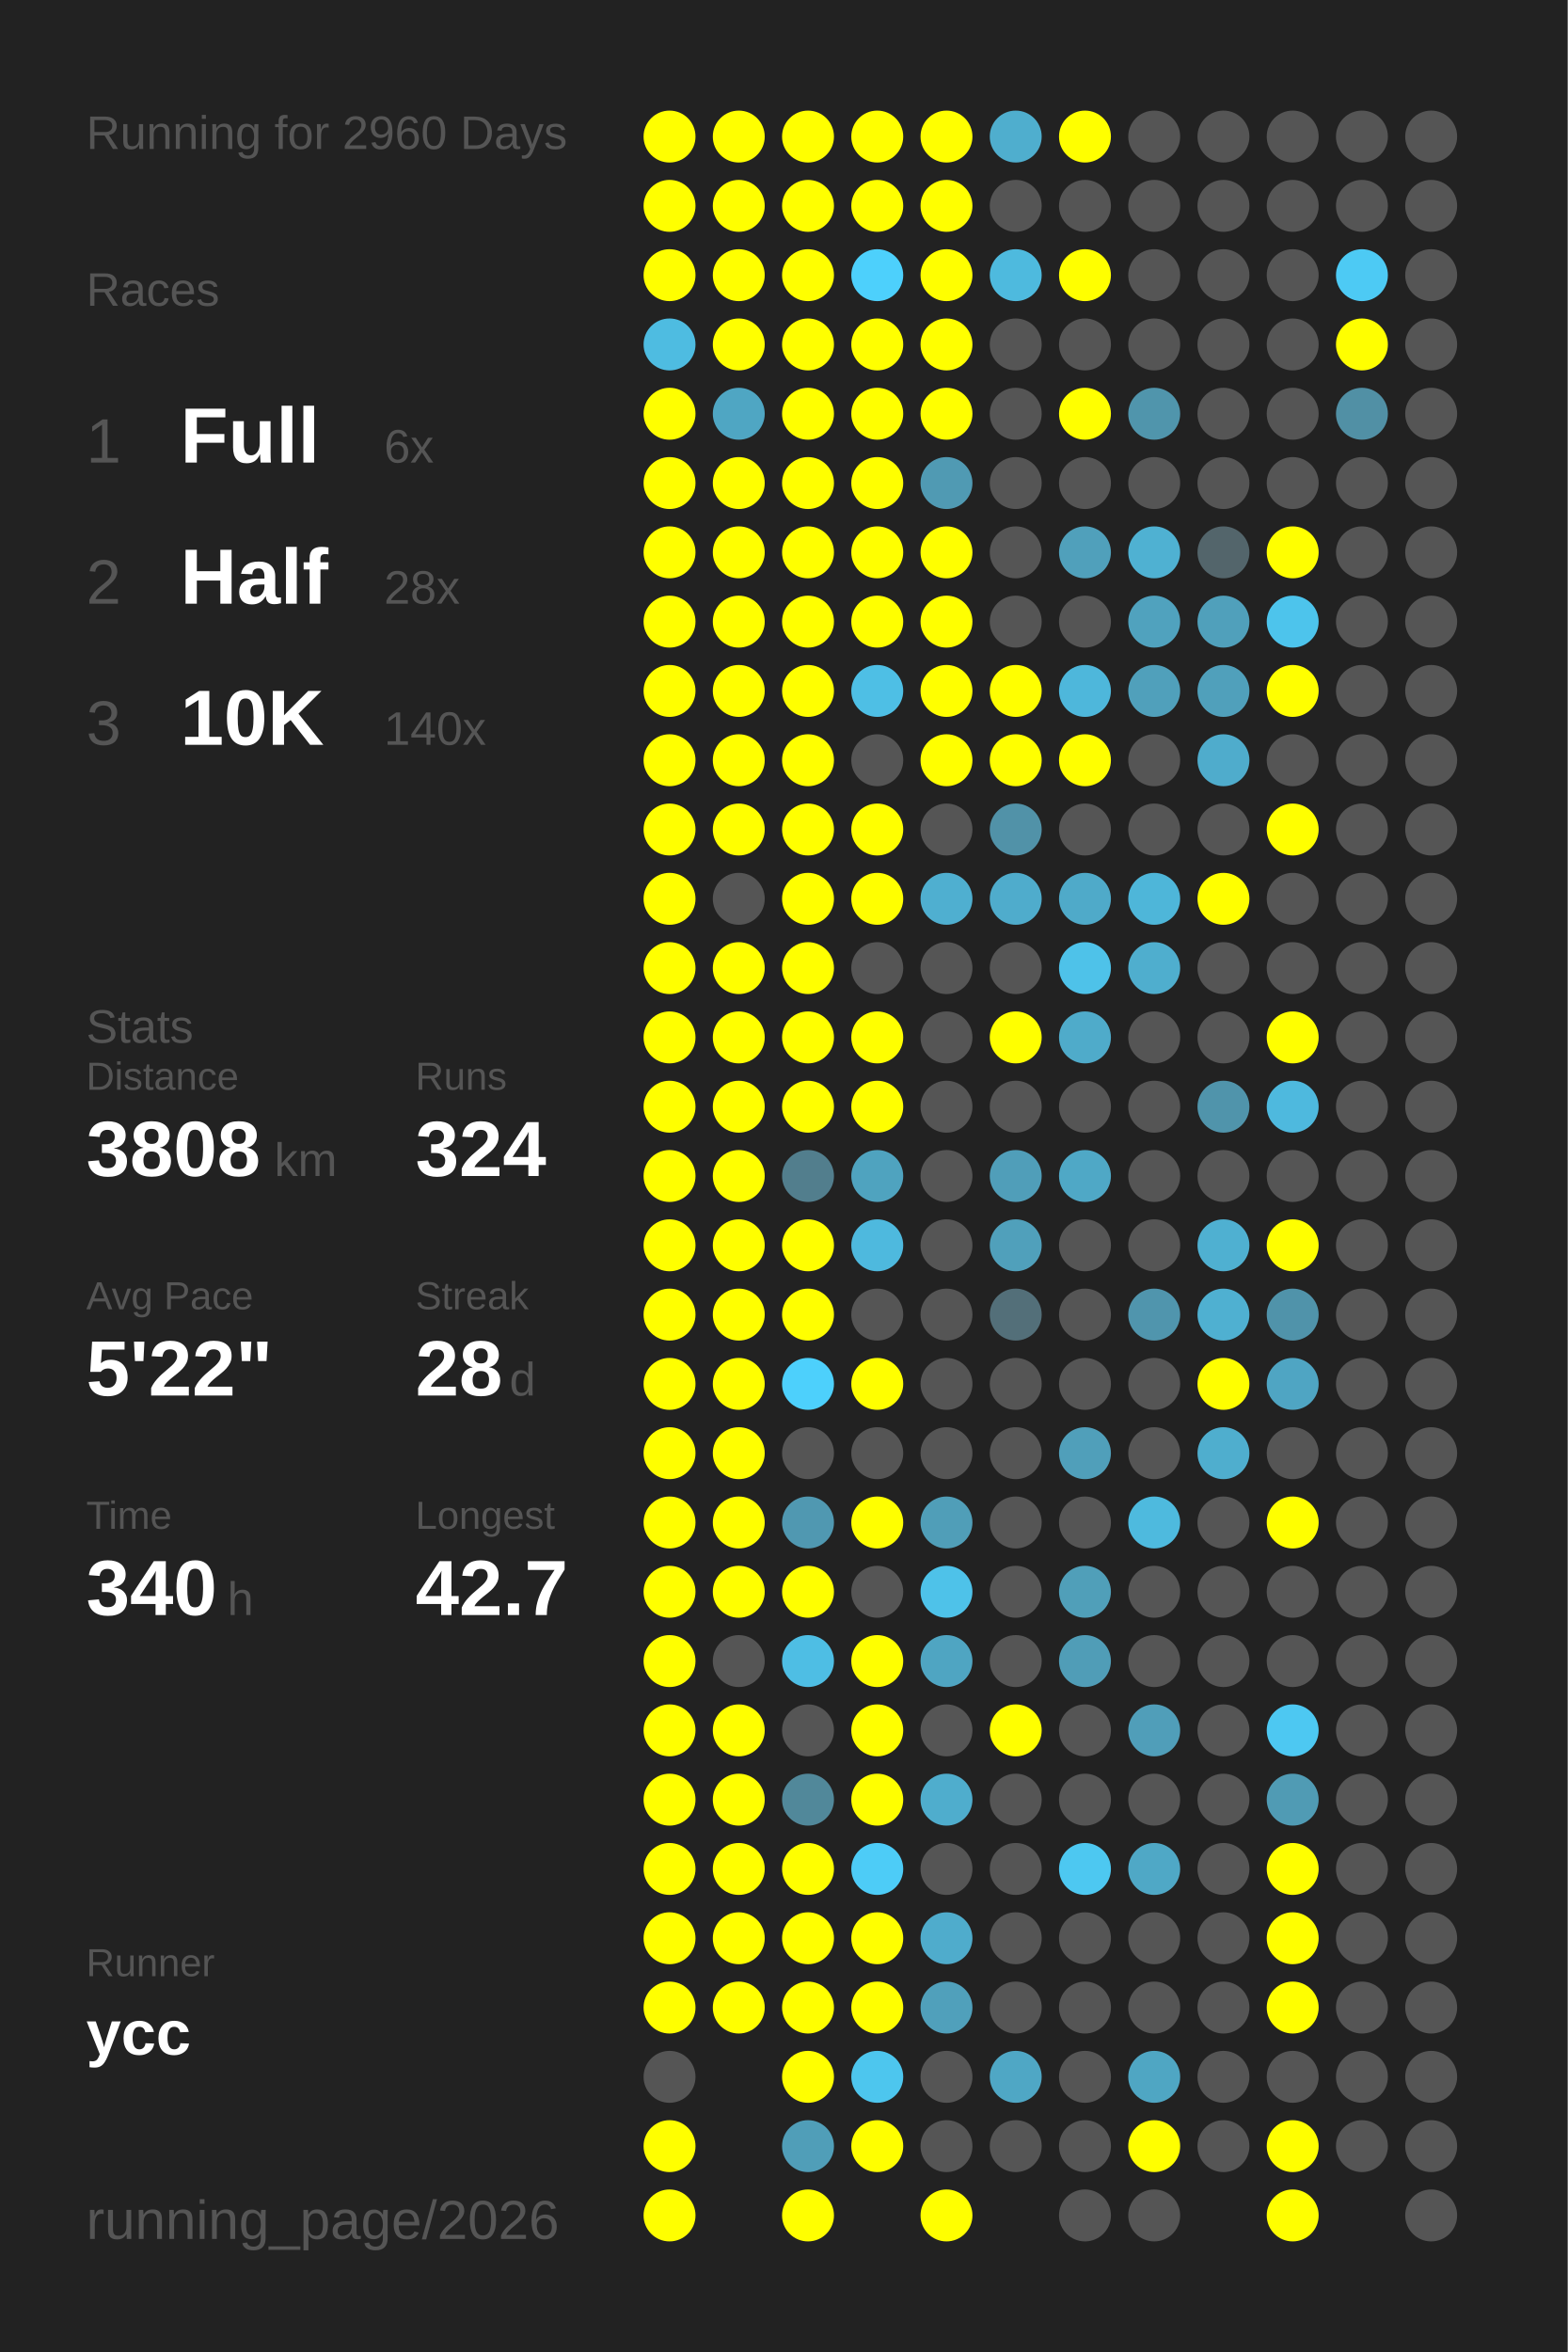
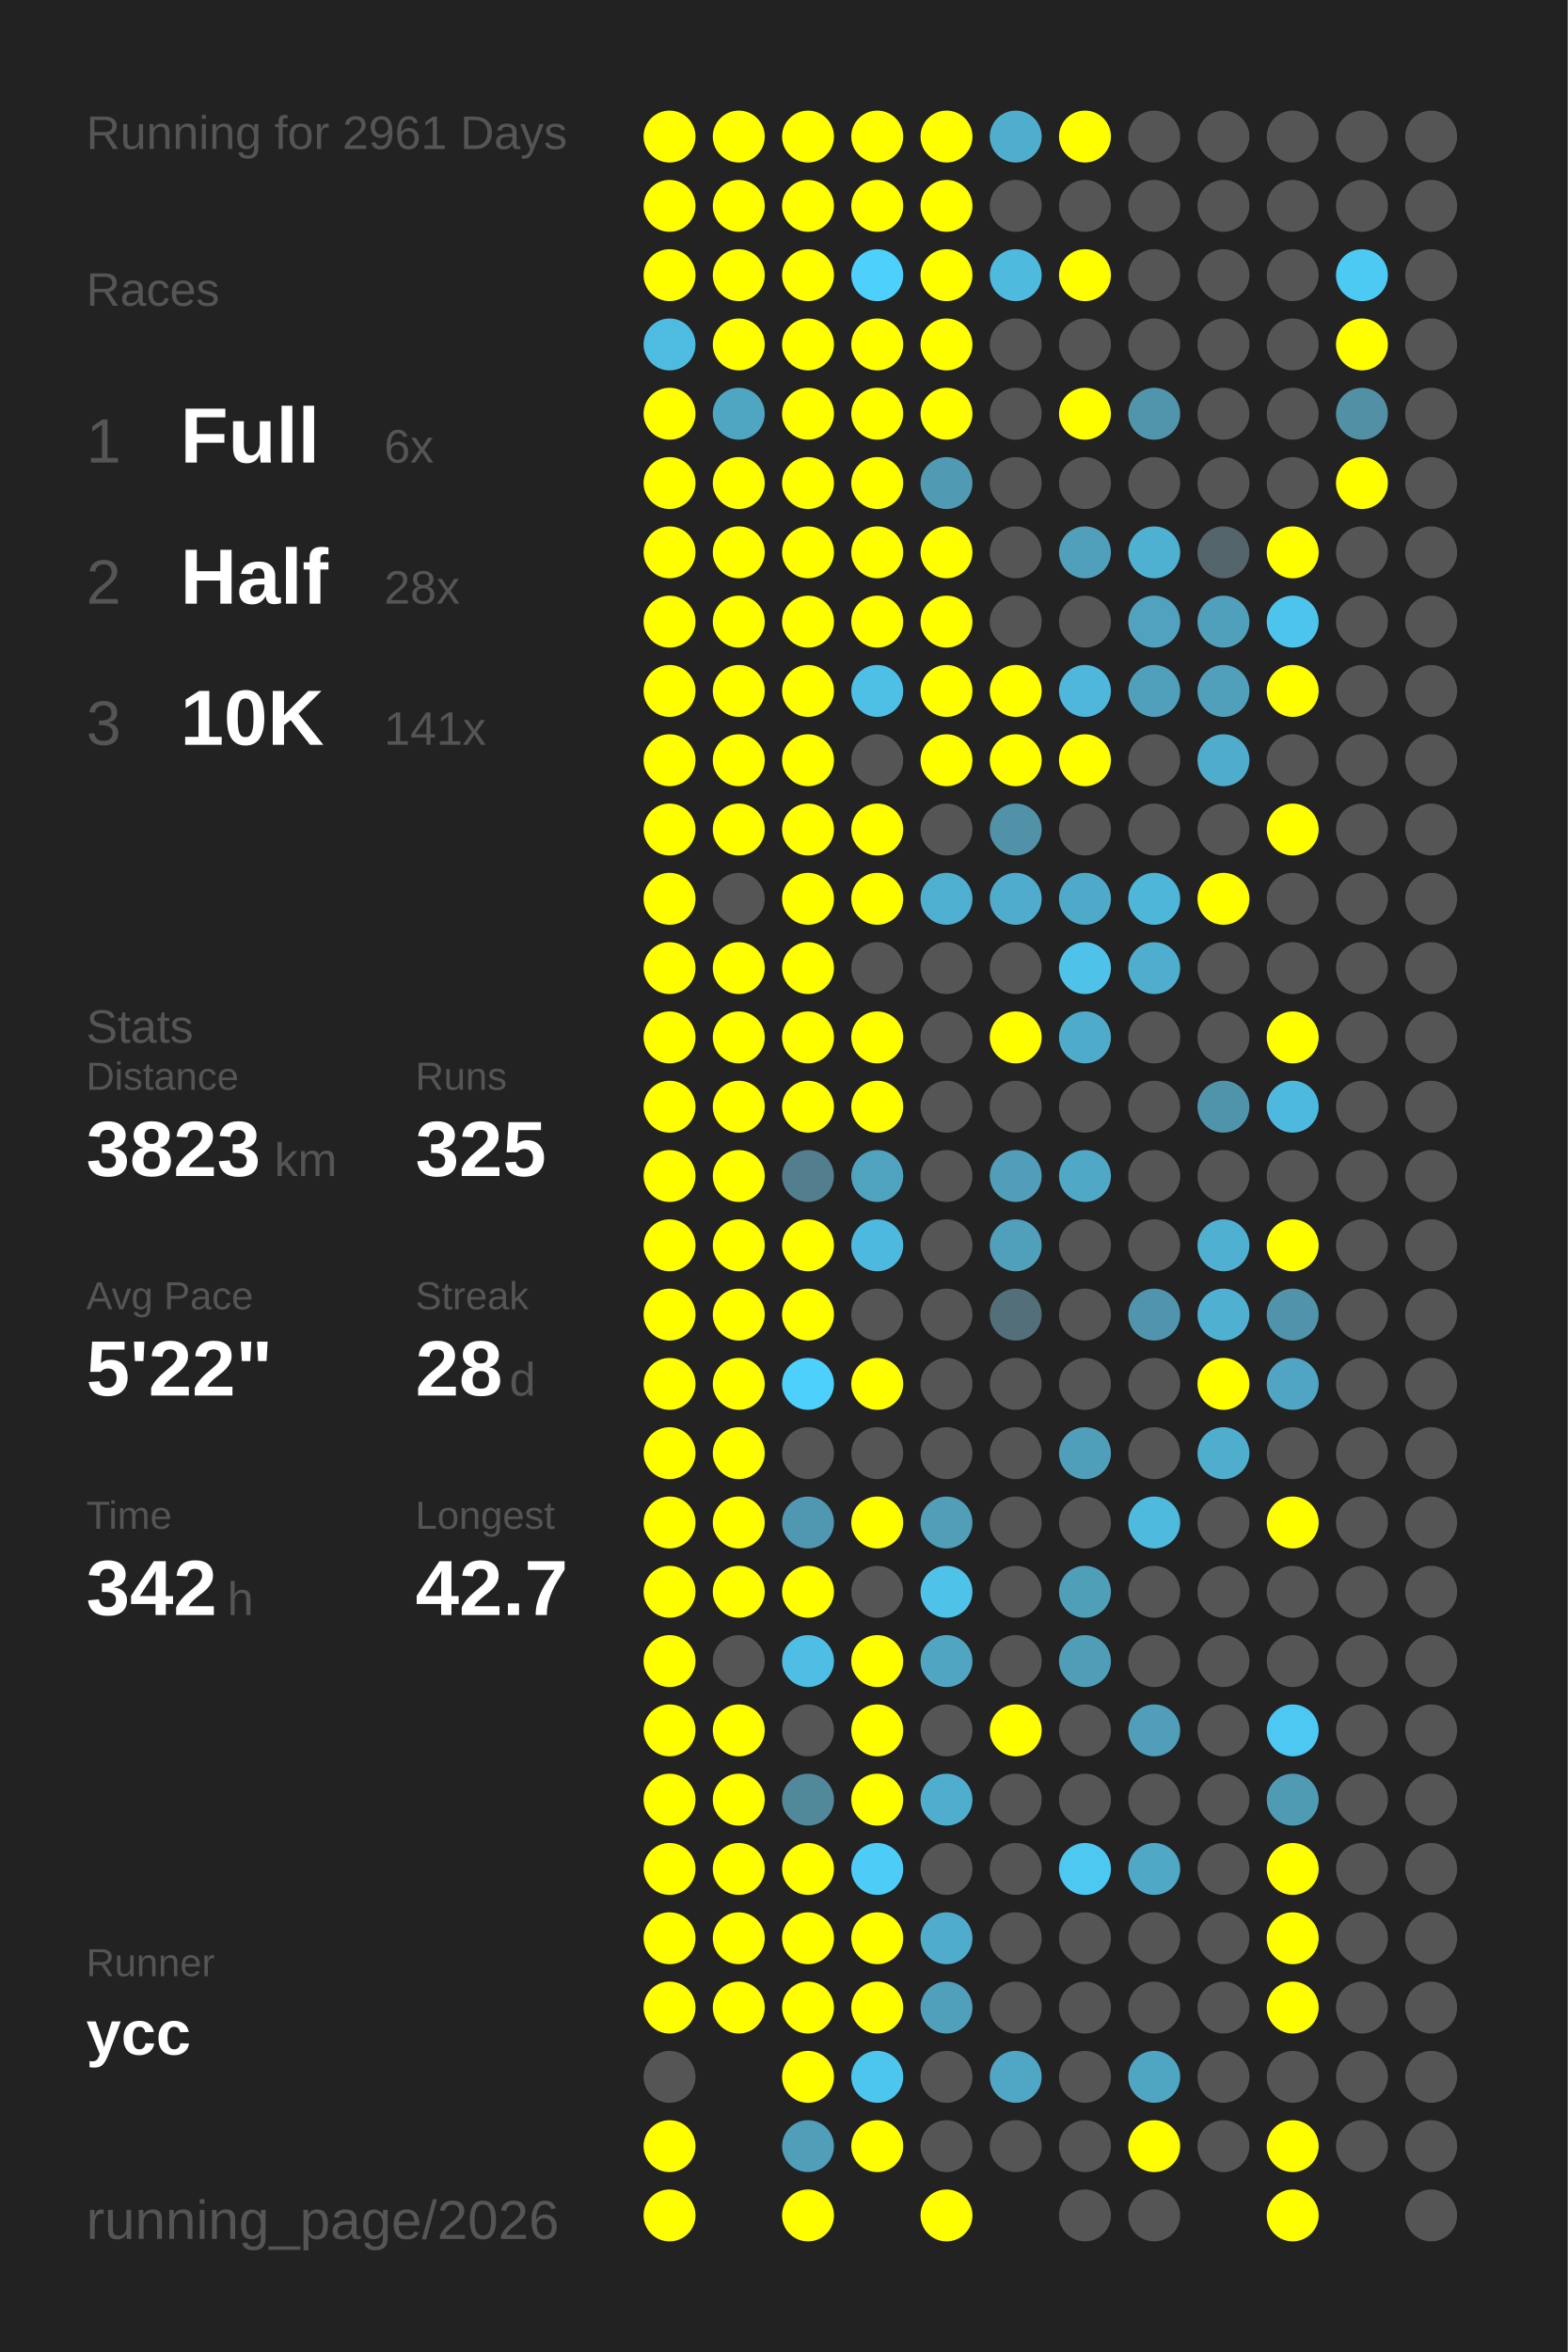
<svg xmlns="http://www.w3.org/2000/svg" baseProfile="full" height="300mm" version="1.1" viewBox="0,0,200,300" width="200mm">
  <defs />
  <rect fill="#222222" height="300" width="200" x="0" y="0" />
-   <text fill="#555555" style="font-size:6px; font-family:Arial;" x="11" y="19">Running for 2960 Days</text>
+   <text fill="#555555" style="font-size:6px; font-family:Arial;" x="11" y="19">Running for 2961 Days</text>
  <text fill="#555555" style="font-size:6px; font-family:Arial;" x="11" y="39">Races</text>
  <text fill="#555555" style="font-size:8px; font-family:Arial;" x="11" y="59">1</text>
  <text fill="#FFFFFF" style="font-size:10px; font-family:Arial; font-weight:bold;" x="23" y="59">Full</text>
  <text fill="#555555" style="font-size:6px; font-family:Arial;" x="49" y="59">6x</text>
  <text fill="#555555" style="font-size:8px; font-family:Arial;" x="11" y="77">2</text>
  <text fill="#FFFFFF" style="font-size:10px; font-family:Arial; font-weight:bold;" x="23" y="77">Half</text>
  <text fill="#555555" style="font-size:6px; font-family:Arial;" x="49" y="77">28x</text>
  <text fill="#555555" style="font-size:8px; font-family:Arial;" x="11" y="95">3</text>
  <text fill="#FFFFFF" style="font-size:10px; font-family:Arial; font-weight:bold;" x="23" y="95">10K</text>
-   <text fill="#555555" style="font-size:6px; font-family:Arial;" x="49" y="95">140x</text>
+   <text fill="#555555" style="font-size:6px; font-family:Arial;" x="49" y="95">141x</text>
  <text fill="#555555" style="font-size:6px; font-family:Arial;" x="11" y="133">Stats</text>
  <text fill="#555555" style="font-size:5px; font-family:Arial;" x="11" y="139">Distance</text>
-   <text fill="#FFFFFF" style="font-size:10px; font-family:Arial; font-weight:bold;" x="11" y="150">3808</text>
+   <text fill="#FFFFFF" style="font-size:10px; font-family:Arial; font-weight:bold;" x="11" y="150">3823</text>
  <text fill="#555555" style="font-size:6px; font-family:Arial;" x="35" y="150">km</text>
  <text fill="#555555" style="font-size:5px; font-family:Arial;" x="53" y="139">Runs</text>
-   <text fill="#FFFFFF" style="font-size:10px; font-family:Arial; font-weight:bold;" x="53" y="150">324</text>
+   <text fill="#FFFFFF" style="font-size:10px; font-family:Arial; font-weight:bold;" x="53" y="150">325</text>
  <text fill="#555555" style="font-size:5px; font-family:Arial;" x="11" y="167">Avg Pace</text>
  <text fill="#FFFFFF" style="font-size:10px; font-family:Arial; font-weight:bold;" x="11" y="178">5'22"</text>
  <text fill="#555555" style="font-size:5px; font-family:Arial;" x="53" y="167">Streak</text>
  <text fill="#FFFFFF" style="font-size:10px; font-family:Arial; font-weight:bold;" x="53" y="178">28</text>
  <text fill="#555555" style="font-size:6px; font-family:Arial;" x="65" y="178">d</text>
  <text fill="#555555" style="font-size:5px; font-family:Arial;" x="11" y="195">Time</text>
-   <text fill="#FFFFFF" style="font-size:10px; font-family:Arial; font-weight:bold;" x="11" y="206">340</text>
+   <text fill="#FFFFFF" style="font-size:10px; font-family:Arial; font-weight:bold;" x="11" y="206">342</text>
  <text fill="#555555" style="font-size:6px; font-family:Arial;" x="29" y="206">h</text>
  <text fill="#555555" style="font-size:5px; font-family:Arial;" x="53" y="195">Longest</text>
  <text fill="#FFFFFF" style="font-size:10px; font-family:Arial; font-weight:bold;" x="53" y="206">42.7</text>
  <text fill="#555555" style="font-size:5px; font-family:Arial;" x="11" y="252.065">Runner</text>
  <text fill="#FFFFFF" style="font-size:8px; font-family:Arial; font-weight:bold;" x="11" y="262.065">ycc</text>
  <text fill="#555555" style="font-size:7px; font-family:Arial;" x="11" y="285.581">running_page/2026</text>
  <circle cx="85.417" cy="17.419" fill="#FFFF00" r="3.312" />
  <circle cx="85.417" cy="26.258" fill="#FFFF00" r="3.312" />
  <circle cx="85.417" cy="35.097" fill="#FFFF00" r="3.312" />
  <circle cx="85.417" cy="43.935" fill="#4ebce1" r="3.312" />
  <circle cx="85.417" cy="52.774" fill="#FFFF00" r="3.312" />
  <circle cx="85.417" cy="61.613" fill="#FFFF00" r="3.312" />
  <circle cx="85.417" cy="70.452" fill="#FFFF00" r="3.312" />
  <circle cx="85.417" cy="79.29" fill="#FFFF00" r="3.312" />
  <circle cx="85.417" cy="88.129" fill="#FFFF00" r="3.312" />
  <circle cx="85.417" cy="96.968" fill="#FFFF00" r="3.312" />
  <circle cx="85.417" cy="105.806" fill="#FFFF00" r="3.312" />
  <circle cx="85.417" cy="114.645" fill="#FFFF00" r="3.312" />
  <circle cx="85.417" cy="123.484" fill="#FFFF00" r="3.312" />
  <circle cx="85.417" cy="132.323" fill="#FFFF00" r="3.312" />
  <circle cx="85.417" cy="141.161" fill="#FFFF00" r="3.312" />
  <circle cx="85.417" cy="150" fill="#FFFF00" r="3.312" />
  <circle cx="85.417" cy="158.839" fill="#FFFF00" r="3.312" />
  <circle cx="85.417" cy="167.677" fill="#FFFF00" r="3.312" />
  <circle cx="85.417" cy="176.516" fill="#FFFF00" r="3.312" />
  <circle cx="85.417" cy="185.355" fill="#FFFF00" r="3.312" />
  <circle cx="85.417" cy="194.194" fill="#FFFF00" r="3.312" />
  <circle cx="85.417" cy="203.032" fill="#FFFF00" r="3.312" />
  <circle cx="85.417" cy="211.871" fill="#FFFF00" r="3.312" />
  <circle cx="85.417" cy="220.71" fill="#FFFF00" r="3.312" />
  <circle cx="85.417" cy="229.548" fill="#FFFF00" r="3.312" />
  <circle cx="85.417" cy="238.387" fill="#FFFF00" r="3.312" />
  <circle cx="85.417" cy="247.226" fill="#FFFF00" r="3.312" />
  <circle cx="85.417" cy="256.065" fill="#FFFF00" r="3.312" />
  <circle cx="85.417" cy="264.903" fill="#555555" r="3.312" />
  <circle cx="85.417" cy="273.742" fill="#FFFF00" r="3.312" />
  <circle cx="85.417" cy="282.581" fill="#FFFF00" r="3.312" />
  <circle cx="94.25" cy="17.419" fill="#FFFF00" r="3.312" />
  <circle cx="94.25" cy="26.258" fill="#FFFF00" r="3.312" />
  <circle cx="94.25" cy="35.097" fill="#FFFF00" r="3.312" />
  <circle cx="94.25" cy="43.935" fill="#FFFF00" r="3.312" />
  <circle cx="94.25" cy="52.774" fill="#4fa6c3" r="3.312" />
  <circle cx="94.25" cy="61.613" fill="#FFFF00" r="3.312" />
  <circle cx="94.25" cy="70.452" fill="#FFFF00" r="3.312" />
  <circle cx="94.25" cy="79.29" fill="#FFFF00" r="3.312" />
  <circle cx="94.25" cy="88.129" fill="#FFFF00" r="3.312" />
  <circle cx="94.25" cy="96.968" fill="#FFFF00" r="3.312" />
  <circle cx="94.25" cy="105.806" fill="#FFFF00" r="3.312" />
  <circle cx="94.25" cy="114.645" fill="#555555" r="3.312" />
  <circle cx="94.25" cy="123.484" fill="#FFFF00" r="3.312" />
  <circle cx="94.25" cy="132.323" fill="#FFFF00" r="3.312" />
  <circle cx="94.25" cy="141.161" fill="#FFFF00" r="3.312" />
  <circle cx="94.25" cy="150" fill="#FFFF00" r="3.312" />
  <circle cx="94.25" cy="158.839" fill="#FFFF00" r="3.312" />
  <circle cx="94.25" cy="167.677" fill="#FFFF00" r="3.312" />
  <circle cx="94.25" cy="176.516" fill="#FFFF00" r="3.312" />
  <circle cx="94.25" cy="185.355" fill="#FFFF00" r="3.312" />
  <circle cx="94.25" cy="194.194" fill="#FFFF00" r="3.312" />
  <circle cx="94.25" cy="203.032" fill="#FFFF00" r="3.312" />
  <circle cx="94.25" cy="211.871" fill="#555555" r="3.312" />
  <circle cx="94.25" cy="220.71" fill="#FFFF00" r="3.312" />
  <circle cx="94.25" cy="229.548" fill="#FFFF00" r="3.312" />
  <circle cx="94.25" cy="238.387" fill="#FFFF00" r="3.312" />
  <circle cx="94.25" cy="247.226" fill="#FFFF00" r="3.312" />
  <circle cx="94.25" cy="256.065" fill="#FFFF00" r="3.312" />
  <circle cx="103.083" cy="17.419" fill="#FFFF00" r="3.312" />
  <circle cx="103.083" cy="26.258" fill="#FFFF00" r="3.312" />
  <circle cx="103.083" cy="35.097" fill="#FFFF00" r="3.312" />
  <circle cx="103.083" cy="43.935" fill="#FFFF00" r="3.312" />
  <circle cx="103.083" cy="52.774" fill="#FFFF00" r="3.312" />
  <circle cx="103.083" cy="61.613" fill="#FFFF00" r="3.312" />
  <circle cx="103.083" cy="70.452" fill="#FFFF00" r="3.312" />
  <circle cx="103.083" cy="79.29" fill="#FFFF00" r="3.312" />
  <circle cx="103.083" cy="88.129" fill="#FFFF00" r="3.312" />
  <circle cx="103.083" cy="96.968" fill="#FFFF00" r="3.312" />
  <circle cx="103.083" cy="105.806" fill="#FFFF00" r="3.312" />
  <circle cx="103.083" cy="114.645" fill="#FFFF00" r="3.312" />
  <circle cx="103.083" cy="123.484" fill="#FFFF00" r="3.312" />
  <circle cx="103.083" cy="132.323" fill="#FFFF00" r="3.312" />
  <circle cx="103.083" cy="141.161" fill="#FFFF00" r="3.312" />
  <circle cx="103.083" cy="150" fill="#527e8d" r="3.312" />
  <circle cx="103.083" cy="158.839" fill="#FFFF00" r="3.312" />
  <circle cx="103.083" cy="167.677" fill="#FFFF00" r="3.312" />
  <circle cx="103.083" cy="176.516" fill="#4dd0fc" r="3.312" />
  <circle cx="103.083" cy="185.355" fill="#555555" r="3.312" />
  <circle cx="103.083" cy="194.194" fill="#5098b1" r="3.312" />
  <circle cx="103.083" cy="203.032" fill="#FFFF00" r="3.312" />
  <circle cx="103.083" cy="211.871" fill="#4ebee4" r="3.312" />
  <circle cx="103.083" cy="220.71" fill="#555555" r="3.312" />
  <circle cx="103.083" cy="229.548" fill="#51889a" r="3.312" />
  <circle cx="103.083" cy="238.387" fill="#FFFF00" r="3.312" />
  <circle cx="103.083" cy="247.226" fill="#FFFF00" r="3.312" />
  <circle cx="103.083" cy="256.065" fill="#FFFF00" r="3.312" />
  <circle cx="103.083" cy="264.903" fill="#FFFF00" r="3.312" />
  <circle cx="103.083" cy="273.742" fill="#509eb8" r="3.312" />
  <circle cx="103.083" cy="282.581" fill="#FFFF00" r="3.312" />
  <circle cx="111.917" cy="17.419" fill="#FFFF00" r="3.312" />
  <circle cx="111.917" cy="26.258" fill="#FFFF00" r="3.312" />
  <circle cx="111.917" cy="35.097" fill="#4dd0fc" r="3.312" />
  <circle cx="111.917" cy="43.935" fill="#FFFF00" r="3.312" />
  <circle cx="111.917" cy="52.774" fill="#FFFF00" r="3.312" />
  <circle cx="111.917" cy="61.613" fill="#FFFF00" r="3.312" />
  <circle cx="111.917" cy="70.452" fill="#FFFF00" r="3.312" />
  <circle cx="111.917" cy="79.29" fill="#FFFF00" r="3.312" />
  <circle cx="111.917" cy="88.129" fill="#4ebfe5" r="3.312" />
  <circle cx="111.917" cy="96.968" fill="#555555" r="3.312" />
  <circle cx="111.917" cy="105.806" fill="#FFFF00" r="3.312" />
  <circle cx="111.917" cy="114.645" fill="#FFFF00" r="3.312" />
  <circle cx="111.917" cy="123.484" fill="#555555" r="3.312" />
  <circle cx="111.917" cy="132.323" fill="#FFFF00" r="3.312" />
  <circle cx="111.917" cy="141.161" fill="#FFFF00" r="3.312" />
  <circle cx="111.917" cy="150" fill="#4fa3bf" r="3.312" />
  <circle cx="111.917" cy="158.839" fill="#4eb9de" r="3.312" />
  <circle cx="111.917" cy="167.677" fill="#555555" r="3.312" />
  <circle cx="111.917" cy="176.516" fill="#FFFF00" r="3.312" />
  <circle cx="111.917" cy="185.355" fill="#555555" r="3.312" />
  <circle cx="111.917" cy="194.194" fill="#FFFF00" r="3.312" />
  <circle cx="111.917" cy="203.032" fill="#555555" r="3.312" />
  <circle cx="111.917" cy="211.871" fill="#FFFF00" r="3.312" />
  <circle cx="111.917" cy="220.71" fill="#FFFF00" r="3.312" />
  <circle cx="111.917" cy="229.548" fill="#FFFF00" r="3.312" />
  <circle cx="111.917" cy="238.387" fill="#4dccf7" r="3.312" />
  <circle cx="111.917" cy="247.226" fill="#FFFF00" r="3.312" />
  <circle cx="111.917" cy="256.065" fill="#FFFF00" r="3.312" />
  <circle cx="111.917" cy="264.903" fill="#4dc6ee" r="3.312" />
  <circle cx="111.917" cy="273.742" fill="#FFFF00" r="3.312" />
  <circle cx="120.75" cy="17.419" fill="#FFFF00" r="3.312" />
  <circle cx="120.75" cy="26.258" fill="#FFFF00" r="3.312" />
  <circle cx="120.75" cy="35.097" fill="#FFFF00" r="3.312" />
  <circle cx="120.75" cy="43.935" fill="#FFFF00" r="3.312" />
  <circle cx="120.75" cy="52.774" fill="#FFFF00" r="3.312" />
  <circle cx="120.75" cy="61.613" fill="#509ab3" r="3.312" />
  <circle cx="120.75" cy="70.452" fill="#FFFF00" r="3.312" />
  <circle cx="120.75" cy="79.29" fill="#FFFF00" r="3.312" />
  <circle cx="120.75" cy="88.129" fill="#FFFF00" r="3.312" />
  <circle cx="120.75" cy="96.968" fill="#FFFF00" r="3.312" />
  <circle cx="120.75" cy="105.806" fill="#555555" r="3.312" />
  <circle cx="120.75" cy="114.645" fill="#4fafd0" r="3.312" />
  <circle cx="120.75" cy="123.484" fill="#555555" r="3.312" />
  <circle cx="120.75" cy="132.323" fill="#555555" r="3.312" />
  <circle cx="120.75" cy="141.161" fill="#555555" r="3.312" />
  <circle cx="120.75" cy="150" fill="#555555" r="3.312" />
  <circle cx="120.75" cy="158.839" fill="#555555" r="3.312" />
  <circle cx="120.75" cy="167.677" fill="#555555" r="3.312" />
  <circle cx="120.75" cy="176.516" fill="#555555" r="3.312" />
  <circle cx="120.75" cy="185.355" fill="#555555" r="3.312" />
  <circle cx="120.75" cy="194.194" fill="#509eb8" r="3.312" />
  <circle cx="120.75" cy="203.032" fill="#4ec2e9" r="3.312" />
  <circle cx="120.75" cy="211.871" fill="#4fa5c2" r="3.312" />
  <circle cx="120.75" cy="220.71" fill="#555555" r="3.312" />
  <circle cx="120.75" cy="229.548" fill="#4fadcd" r="3.312" />
  <circle cx="120.75" cy="238.387" fill="#555555" r="3.312" />
  <circle cx="120.75" cy="247.226" fill="#4faccc" r="3.312" />
  <circle cx="120.75" cy="256.065" fill="#50a0bb" r="3.312" />
  <circle cx="120.75" cy="264.903" fill="#555555" r="3.312" />
  <circle cx="120.75" cy="273.742" fill="#555555" r="3.312" />
  <circle cx="120.75" cy="282.581" fill="#FFFF00" r="3.312" />
  <circle cx="129.583" cy="17.419" fill="#4faece" r="3.312" />
  <circle cx="129.583" cy="26.258" fill="#555555" r="3.312" />
  <circle cx="129.583" cy="35.097" fill="#4ebade" r="3.312" />
  <circle cx="129.583" cy="43.935" fill="#555555" r="3.312" />
  <circle cx="129.583" cy="52.774" fill="#555555" r="3.312" />
  <circle cx="129.583" cy="61.613" fill="#555555" r="3.312" />
  <circle cx="129.583" cy="70.452" fill="#555555" r="3.312" />
  <circle cx="129.583" cy="79.29" fill="#555555" r="3.312" />
  <circle cx="129.583" cy="88.129" fill="#FFFF00" r="3.312" />
  <circle cx="129.583" cy="96.968" fill="#FFFF00" r="3.312" />
  <circle cx="129.583" cy="105.806" fill="#5192a8" r="3.312" />
  <circle cx="129.583" cy="114.645" fill="#4faccc" r="3.312" />
  <circle cx="129.583" cy="123.484" fill="#555555" r="3.312" />
  <circle cx="129.583" cy="132.323" fill="#FFFF00" r="3.312" />
  <circle cx="129.583" cy="141.161" fill="#555555" r="3.312" />
  <circle cx="129.583" cy="150" fill="#509eb9" r="3.312" />
  <circle cx="129.583" cy="158.839" fill="#50a0bb" r="3.312" />
  <circle cx="129.583" cy="167.677" fill="#536f79" r="3.312" />
  <circle cx="129.583" cy="176.516" fill="#555555" r="3.312" />
  <circle cx="129.583" cy="185.355" fill="#555555" r="3.312" />
  <circle cx="129.583" cy="194.194" fill="#555555" r="3.312" />
  <circle cx="129.583" cy="203.032" fill="#555555" r="3.312" />
  <circle cx="129.583" cy="211.871" fill="#555555" r="3.312" />
  <circle cx="129.583" cy="220.71" fill="#FFFF00" r="3.312" />
  <circle cx="129.583" cy="229.548" fill="#555555" r="3.312" />
  <circle cx="129.583" cy="238.387" fill="#555555" r="3.312" />
  <circle cx="129.583" cy="247.226" fill="#555555" r="3.312" />
  <circle cx="129.583" cy="256.065" fill="#555555" r="3.312" />
  <circle cx="129.583" cy="264.903" fill="#4fa7c5" r="3.312" />
  <circle cx="129.583" cy="273.742" fill="#555555" r="3.312" />
  <circle cx="138.417" cy="17.419" fill="#FFFF00" r="3.312" />
  <circle cx="138.417" cy="26.258" fill="#555555" r="3.312" />
  <circle cx="138.417" cy="35.097" fill="#FFFF00" r="3.312" />
  <circle cx="138.417" cy="43.935" fill="#555555" r="3.312" />
  <circle cx="138.417" cy="52.774" fill="#FFFF00" r="3.312" />
  <circle cx="138.417" cy="61.613" fill="#555555" r="3.312" />
  <circle cx="138.417" cy="70.452" fill="#50a0bb" r="3.312" />
  <circle cx="138.417" cy="79.29" fill="#555555" r="3.312" />
  <circle cx="138.417" cy="88.129" fill="#4eb7db" r="3.312" />
  <circle cx="138.417" cy="96.968" fill="#FFFF00" r="3.312" />
  <circle cx="138.417" cy="105.806" fill="#555555" r="3.312" />
  <circle cx="138.417" cy="114.645" fill="#4faac9" r="3.312" />
  <circle cx="138.417" cy="123.484" fill="#4ec2e9" r="3.312" />
  <circle cx="138.417" cy="132.323" fill="#4fabca" r="3.312" />
  <circle cx="138.417" cy="141.161" fill="#555555" r="3.312" />
  <circle cx="138.417" cy="150" fill="#4fa8c6" r="3.312" />
  <circle cx="138.417" cy="158.839" fill="#555555" r="3.312" />
  <circle cx="138.417" cy="167.677" fill="#555555" r="3.312" />
  <circle cx="138.417" cy="176.516" fill="#555555" r="3.312" />
  <circle cx="138.417" cy="185.355" fill="#509fba" r="3.312" />
  <circle cx="138.417" cy="194.194" fill="#555555" r="3.312" />
  <circle cx="138.417" cy="203.032" fill="#509fb9" r="3.312" />
  <circle cx="138.417" cy="211.871" fill="#509db7" r="3.312" />
  <circle cx="138.417" cy="220.71" fill="#555555" r="3.312" />
  <circle cx="138.417" cy="229.548" fill="#555555" r="3.312" />
  <circle cx="138.417" cy="238.387" fill="#4dc8f1" r="3.312" />
  <circle cx="138.417" cy="247.226" fill="#555555" r="3.312" />
  <circle cx="138.417" cy="256.065" fill="#555555" r="3.312" />
  <circle cx="138.417" cy="264.903" fill="#555555" r="3.312" />
  <circle cx="138.417" cy="273.742" fill="#555555" r="3.312" />
  <circle cx="138.417" cy="282.581" fill="#555555" r="3.312" />
  <circle cx="147.25" cy="17.419" fill="#555555" r="3.312" />
  <circle cx="147.25" cy="26.258" fill="#555555" r="3.312" />
  <circle cx="147.25" cy="35.097" fill="#555555" r="3.312" />
  <circle cx="147.25" cy="43.935" fill="#555555" r="3.312" />
  <circle cx="147.25" cy="52.774" fill="#5095ac" r="3.312" />
  <circle cx="147.25" cy="61.613" fill="#555555" r="3.312" />
  <circle cx="147.25" cy="70.452" fill="#4fb1d2" r="3.312" />
  <circle cx="147.25" cy="79.29" fill="#50a2be" r="3.312" />
  <circle cx="147.25" cy="88.129" fill="#50a0bb" r="3.312" />
  <circle cx="147.25" cy="96.968" fill="#555555" r="3.312" />
  <circle cx="147.25" cy="105.806" fill="#555555" r="3.312" />
  <circle cx="147.25" cy="114.645" fill="#4eb6d9" r="3.312" />
  <circle cx="147.25" cy="123.484" fill="#4faece" r="3.312" />
  <circle cx="147.25" cy="132.323" fill="#555555" r="3.312" />
  <circle cx="147.25" cy="141.161" fill="#555555" r="3.312" />
  <circle cx="147.25" cy="150" fill="#555555" r="3.312" />
  <circle cx="147.25" cy="158.839" fill="#555555" r="3.312" />
  <circle cx="147.25" cy="167.677" fill="#5095ad" r="3.312" />
  <circle cx="147.25" cy="176.516" fill="#555555" r="3.312" />
  <circle cx="147.25" cy="185.355" fill="#555555" r="3.312" />
  <circle cx="147.25" cy="194.194" fill="#4ebade" r="3.312" />
  <circle cx="147.25" cy="203.032" fill="#555555" r="3.312" />
  <circle cx="147.25" cy="211.871" fill="#555555" r="3.312" />
  <circle cx="147.25" cy="220.71" fill="#509eb9" r="3.312" />
  <circle cx="147.25" cy="229.548" fill="#555555" r="3.312" />
  <circle cx="147.25" cy="238.387" fill="#4fa8c6" r="3.312" />
  <circle cx="147.25" cy="247.226" fill="#555555" r="3.312" />
  <circle cx="147.25" cy="256.065" fill="#555555" r="3.312" />
  <circle cx="147.25" cy="264.903" fill="#4fa6c3" r="3.312" />
  <circle cx="147.25" cy="273.742" fill="#FFFF00" r="3.312" />
  <circle cx="147.25" cy="282.581" fill="#555555" r="3.312" />
  <circle cx="156.083" cy="17.419" fill="#555555" r="3.312" />
  <circle cx="156.083" cy="26.258" fill="#555555" r="3.312" />
  <circle cx="156.083" cy="35.097" fill="#555555" r="3.312" />
  <circle cx="156.083" cy="43.935" fill="#555555" r="3.312" />
  <circle cx="156.083" cy="52.774" fill="#555555" r="3.312" />
  <circle cx="156.083" cy="61.613" fill="#555555" r="3.312" />
  <circle cx="156.083" cy="70.452" fill="#53656b" r="3.312" />
  <circle cx="156.083" cy="79.29" fill="#50a0bb" r="3.312" />
  <circle cx="156.083" cy="88.129" fill="#50a0bb" r="3.312" />
  <circle cx="156.083" cy="96.968" fill="#4faccc" r="3.312" />
  <circle cx="156.083" cy="105.806" fill="#555555" r="3.312" />
  <circle cx="156.083" cy="114.645" fill="#FFFF00" r="3.312" />
  <circle cx="156.083" cy="123.484" fill="#555555" r="3.312" />
  <circle cx="156.083" cy="132.323" fill="#555555" r="3.312" />
  <circle cx="156.083" cy="141.161" fill="#5094ab" r="3.312" />
  <circle cx="156.083" cy="150" fill="#555555" r="3.312" />
  <circle cx="156.083" cy="158.839" fill="#4fb0d1" r="3.312" />
  <circle cx="156.083" cy="167.677" fill="#4fb0d1" r="3.312" />
  <circle cx="156.083" cy="176.516" fill="#FFFF00" r="3.312" />
  <circle cx="156.083" cy="185.355" fill="#4faece" r="3.312" />
  <circle cx="156.083" cy="194.194" fill="#555555" r="3.312" />
  <circle cx="156.083" cy="203.032" fill="#555555" r="3.312" />
  <circle cx="156.083" cy="211.871" fill="#555555" r="3.312" />
  <circle cx="156.083" cy="220.71" fill="#555555" r="3.312" />
  <circle cx="156.083" cy="229.548" fill="#555555" r="3.312" />
  <circle cx="156.083" cy="238.387" fill="#555555" r="3.312" />
  <circle cx="156.083" cy="247.226" fill="#555555" r="3.312" />
  <circle cx="156.083" cy="256.065" fill="#555555" r="3.312" />
  <circle cx="156.083" cy="264.903" fill="#555555" r="3.312" />
  <circle cx="156.083" cy="273.742" fill="#555555" r="3.312" />
  <circle cx="164.917" cy="17.419" fill="#555555" r="3.312" />
  <circle cx="164.917" cy="26.258" fill="#555555" r="3.312" />
  <circle cx="164.917" cy="35.097" fill="#555555" r="3.312" />
  <circle cx="164.917" cy="43.935" fill="#555555" r="3.312" />
  <circle cx="164.917" cy="52.774" fill="#555555" r="3.312" />
  <circle cx="164.917" cy="61.613" fill="#555555" r="3.312" />
  <circle cx="164.917" cy="70.452" fill="#FFFF00" r="3.312" />
  <circle cx="164.917" cy="79.29" fill="#4dc4ec" r="3.312" />
  <circle cx="164.917" cy="88.129" fill="#FFFF00" r="3.312" />
  <circle cx="164.917" cy="96.968" fill="#555555" r="3.312" />
  <circle cx="164.917" cy="105.806" fill="#FFFF00" r="3.312" />
  <circle cx="164.917" cy="114.645" fill="#555555" r="3.312" />
  <circle cx="164.917" cy="123.484" fill="#555555" r="3.312" />
  <circle cx="164.917" cy="132.323" fill="#FFFF00" r="3.312" />
  <circle cx="164.917" cy="141.161" fill="#4eb9de" r="3.312" />
  <circle cx="164.917" cy="150" fill="#555555" r="3.312" />
  <circle cx="164.917" cy="158.839" fill="#FFFF00" r="3.312" />
  <circle cx="164.917" cy="167.677" fill="#5093aa" r="3.312" />
  <circle cx="164.917" cy="176.516" fill="#4fa5c3" r="3.312" />
  <circle cx="164.917" cy="185.355" fill="#555555" r="3.312" />
  <circle cx="164.917" cy="194.194" fill="#FFFF00" r="3.312" />
  <circle cx="164.917" cy="203.032" fill="#555555" r="3.312" />
  <circle cx="164.917" cy="211.871" fill="#555555" r="3.312" />
  <circle cx="164.917" cy="220.71" fill="#4dc8f2" r="3.312" />
  <circle cx="164.917" cy="229.548" fill="#509bb4" r="3.312" />
  <circle cx="164.917" cy="238.387" fill="#FFFF00" r="3.312" />
  <circle cx="164.917" cy="247.226" fill="#FFFF00" r="3.312" />
  <circle cx="164.917" cy="256.065" fill="#FFFF00" r="3.312" />
  <circle cx="164.917" cy="264.903" fill="#555555" r="3.312" />
  <circle cx="164.917" cy="273.742" fill="#FFFF00" r="3.312" />
  <circle cx="164.917" cy="282.581" fill="#FFFF00" r="3.312" />
  <circle cx="173.75" cy="17.419" fill="#555555" r="3.312" />
  <circle cx="173.75" cy="26.258" fill="#555555" r="3.312" />
  <circle cx="173.75" cy="35.097" fill="#4dcaf4" r="3.312" />
  <circle cx="173.75" cy="43.935" fill="#FFFF00" r="3.312" />
  <circle cx="173.75" cy="52.774" fill="#5190a5" r="3.312" />
-   <circle cx="173.75" cy="61.613" fill="#555555" r="3.312" />
+   <circle cx="173.75" cy="61.613" fill="#FFFF00" r="3.312" />
  <circle cx="173.75" cy="70.452" fill="#555555" r="3.312" />
  <circle cx="173.75" cy="79.29" fill="#555555" r="3.312" />
  <circle cx="173.75" cy="88.129" fill="#555555" r="3.312" />
  <circle cx="173.75" cy="96.968" fill="#555555" r="3.312" />
  <circle cx="173.75" cy="105.806" fill="#555555" r="3.312" />
  <circle cx="173.75" cy="114.645" fill="#555555" r="3.312" />
  <circle cx="173.75" cy="123.484" fill="#555555" r="3.312" />
  <circle cx="173.75" cy="132.323" fill="#555555" r="3.312" />
  <circle cx="173.75" cy="141.161" fill="#555555" r="3.312" />
  <circle cx="173.75" cy="150" fill="#555555" r="3.312" />
  <circle cx="173.75" cy="158.839" fill="#555555" r="3.312" />
  <circle cx="173.75" cy="167.677" fill="#555555" r="3.312" />
  <circle cx="173.75" cy="176.516" fill="#555555" r="3.312" />
  <circle cx="173.75" cy="185.355" fill="#555555" r="3.312" />
  <circle cx="173.75" cy="194.194" fill="#555555" r="3.312" />
  <circle cx="173.75" cy="203.032" fill="#555555" r="3.312" />
  <circle cx="173.75" cy="211.871" fill="#555555" r="3.312" />
  <circle cx="173.75" cy="220.71" fill="#555555" r="3.312" />
  <circle cx="173.75" cy="229.548" fill="#555555" r="3.312" />
  <circle cx="173.75" cy="238.387" fill="#555555" r="3.312" />
  <circle cx="173.75" cy="247.226" fill="#555555" r="3.312" />
  <circle cx="173.75" cy="256.065" fill="#555555" r="3.312" />
  <circle cx="173.75" cy="264.903" fill="#555555" r="3.312" />
  <circle cx="173.75" cy="273.742" fill="#555555" r="3.312" />
  <circle cx="182.583" cy="17.419" fill="#555555" r="3.312" />
  <circle cx="182.583" cy="26.258" fill="#555555" r="3.312" />
  <circle cx="182.583" cy="35.097" fill="#555555" r="3.312" />
  <circle cx="182.583" cy="43.935" fill="#555555" r="3.312" />
  <circle cx="182.583" cy="52.774" fill="#555555" r="3.312" />
  <circle cx="182.583" cy="61.613" fill="#555555" r="3.312" />
  <circle cx="182.583" cy="70.452" fill="#555555" r="3.312" />
  <circle cx="182.583" cy="79.29" fill="#555555" r="3.312" />
  <circle cx="182.583" cy="88.129" fill="#555555" r="3.312" />
  <circle cx="182.583" cy="96.968" fill="#555555" r="3.312" />
  <circle cx="182.583" cy="105.806" fill="#555555" r="3.312" />
  <circle cx="182.583" cy="114.645" fill="#555555" r="3.312" />
  <circle cx="182.583" cy="123.484" fill="#555555" r="3.312" />
  <circle cx="182.583" cy="132.323" fill="#555555" r="3.312" />
  <circle cx="182.583" cy="141.161" fill="#555555" r="3.312" />
  <circle cx="182.583" cy="150" fill="#555555" r="3.312" />
  <circle cx="182.583" cy="158.839" fill="#555555" r="3.312" />
  <circle cx="182.583" cy="167.677" fill="#555555" r="3.312" />
  <circle cx="182.583" cy="176.516" fill="#555555" r="3.312" />
  <circle cx="182.583" cy="185.355" fill="#555555" r="3.312" />
  <circle cx="182.583" cy="194.194" fill="#555555" r="3.312" />
  <circle cx="182.583" cy="203.032" fill="#555555" r="3.312" />
  <circle cx="182.583" cy="211.871" fill="#555555" r="3.312" />
  <circle cx="182.583" cy="220.71" fill="#555555" r="3.312" />
  <circle cx="182.583" cy="229.548" fill="#555555" r="3.312" />
  <circle cx="182.583" cy="238.387" fill="#555555" r="3.312" />
  <circle cx="182.583" cy="247.226" fill="#555555" r="3.312" />
  <circle cx="182.583" cy="256.065" fill="#555555" r="3.312" />
  <circle cx="182.583" cy="264.903" fill="#555555" r="3.312" />
  <circle cx="182.583" cy="273.742" fill="#555555" r="3.312" />
  <circle cx="182.583" cy="282.581" fill="#555555" r="3.312" />
</svg>
